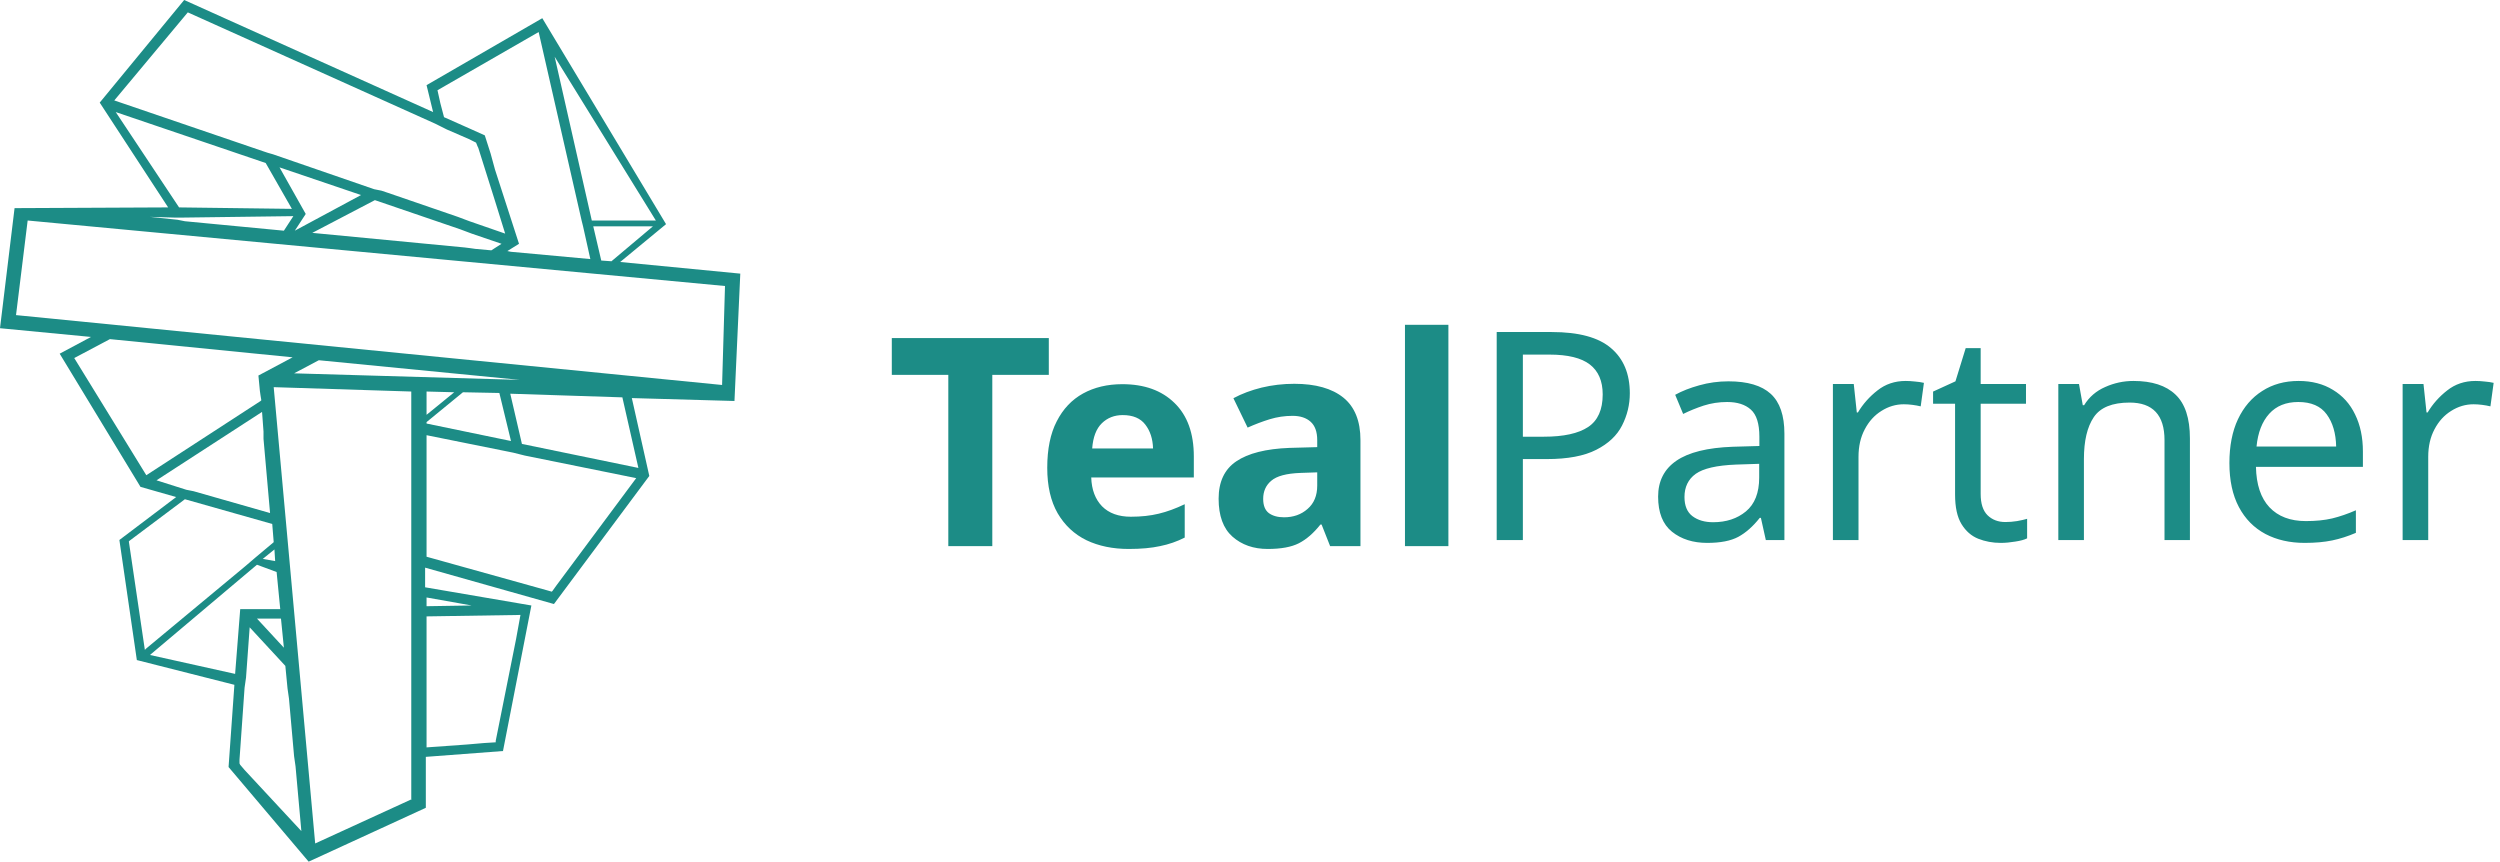
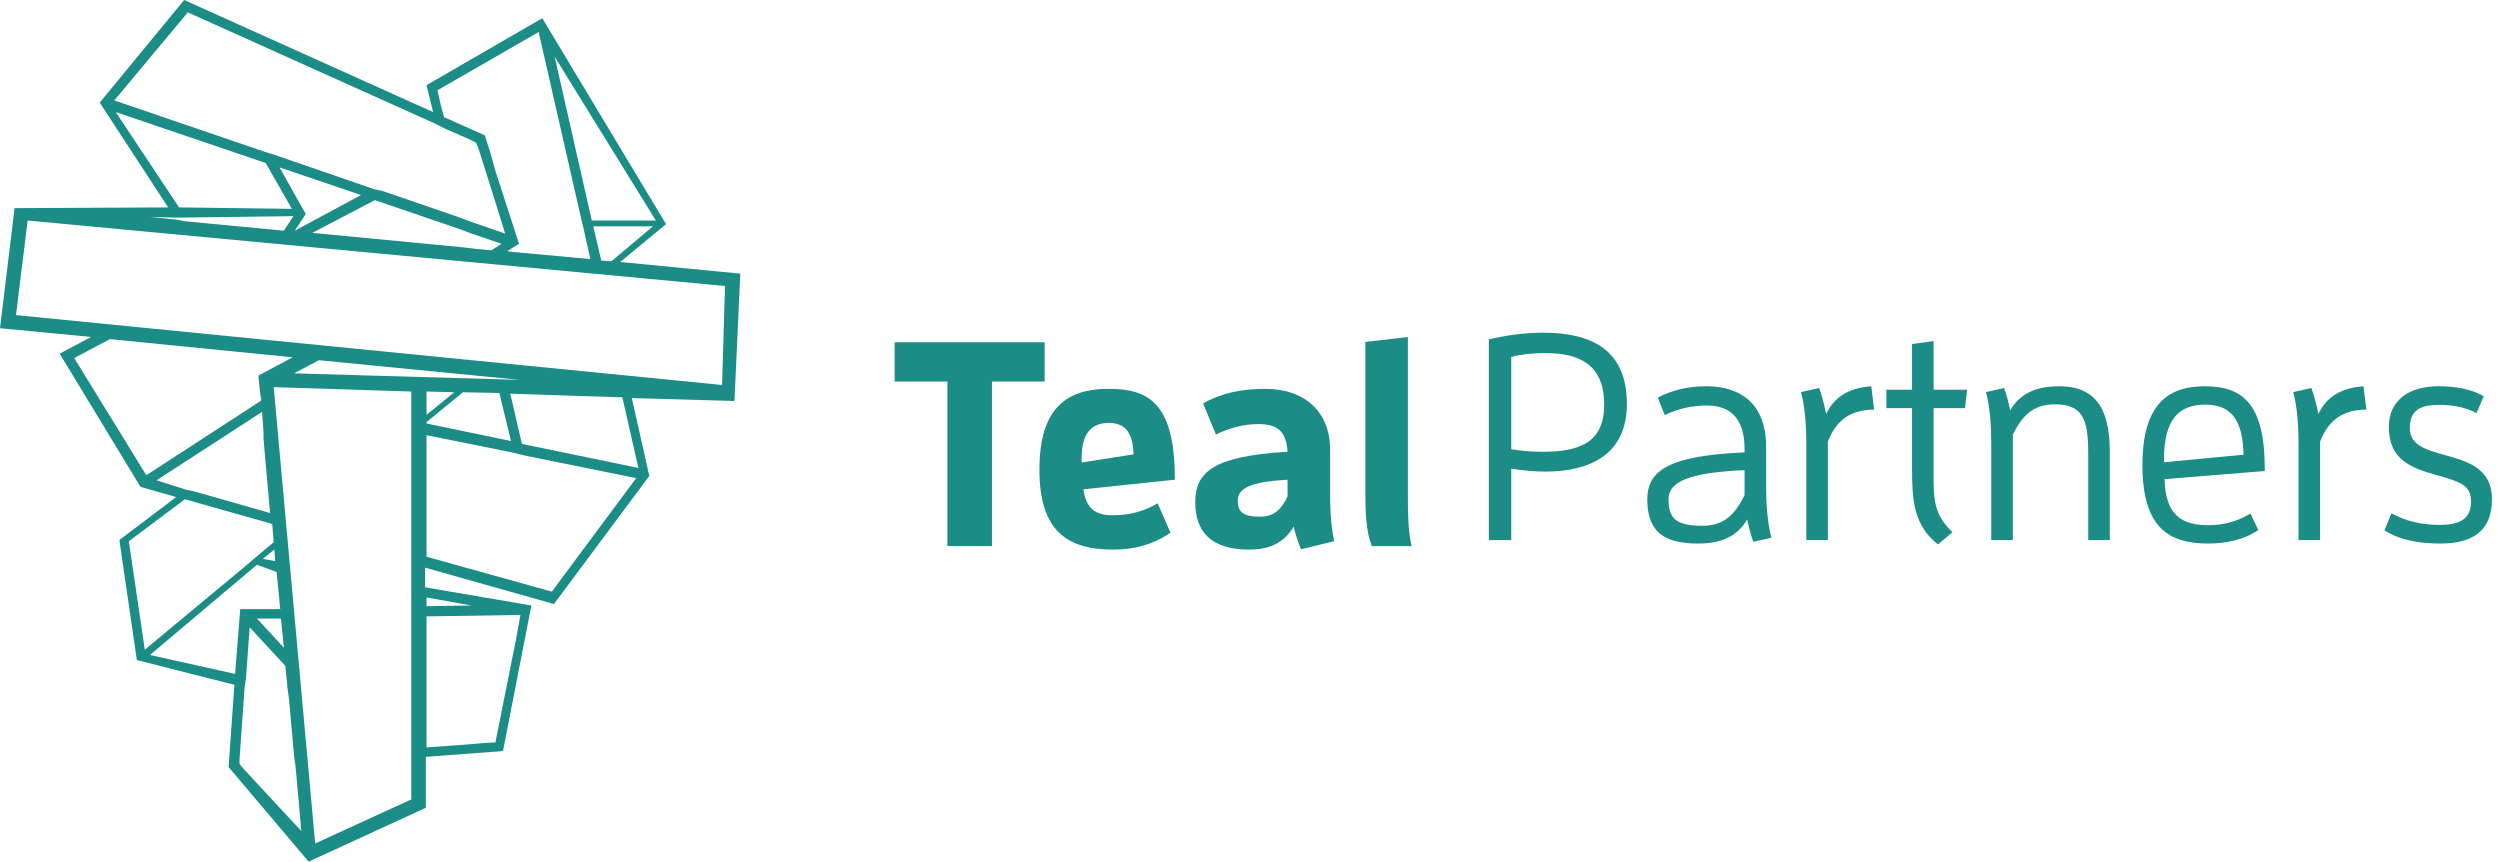
<svg xmlns="http://www.w3.org/2000/svg" width="206px" height="71px" viewBox="0 0 206 71" version="1.1">
  <defs />
-   <g id="logo" stroke="none" stroke-width="1" fill="none" fill-rule="evenodd">
-     <g id="logo_blauw" fill="#1C8C86">
-       <g id="Group">
-         <path d="M61,22.547 L51.103,21.588 L54.882,18.47 L44.685,1.499 L35.148,7.016 L35.688,9.235 L15.175,0 L8.217,8.455 L13.855,17.09 L1.2,17.15 L0,27.045 L7.498,27.764 L4.918,29.144 L11.576,40.117 L14.515,40.957 L9.837,44.495 L11.276,54.389 L19.314,56.428 L18.834,63.204 L25.432,71 L35.088,66.562 L35.088,62.365 L41.446,61.885 L43.786,49.892 L35.029,48.393 L35.029,46.774 L45.645,49.772 L53.502,39.218 L52.063,32.802 L60.52,33.041 L61,22.547 Z M50.383,21.528 L49.544,21.468 L48.884,18.649 L53.802,18.649 L50.383,21.528 Z M54.042,18.17 L48.764,18.17 L45.705,4.677 L54.042,18.17 Z M44.385,2.639 L47.924,18.17 L47.984,18.41 L48.044,18.649 L48.644,21.348 L42.106,20.748 L41.806,20.688 L42.766,20.089 L40.787,13.972 L40.607,13.312 L40.427,12.653 L39.947,11.154 L38.747,10.614 L38.207,10.374 L37.668,10.134 L36.588,9.655 L36.288,8.515 L36.168,7.976 L36.048,7.436 L44.385,2.639 Z M15.475,1.019 L35.868,10.194 L36.348,10.434 L36.828,10.674 L38.627,11.454 L38.867,11.573 L39.107,11.693 L39.227,11.753 L39.347,12.053 L39.407,12.173 L40.787,16.551 L41.626,19.249 L38.687,18.23 L38.207,18.05 L37.728,17.87 L31.97,15.891 L31.43,15.711 L30.83,15.591 L22.493,12.713 L22.073,12.593 L21.713,12.473 L9.417,8.275 L15.475,1.019 Z M30.89,16.491 L37.908,18.889 L38.387,19.069 L38.867,19.249 L41.326,20.089 L40.487,20.628 L39.167,20.508 L38.747,20.448 L38.267,20.389 L25.732,19.189 L30.89,16.491 Z M24.292,19.009 L25.192,17.63 L23.032,13.792 L29.75,16.071 L24.292,19.009 Z M9.537,9.235 L21.893,13.432 L24.052,17.21 L14.755,17.09 L9.537,9.235 Z M14.395,17.93 L14.695,17.93 L14.995,17.93 L24.172,17.81 L23.392,19.009 L15.235,18.23 L14.935,18.17 L14.635,18.11 L12.356,17.87 L14.395,17.93 Z M6.118,29.503 L9.057,27.944 L24.112,29.443 L21.293,30.943 L21.413,32.202 L21.473,32.622 L21.533,32.981 L21.473,33.041 L12.056,39.158 L6.118,29.503 Z M12.896,39.578 L21.593,33.941 L21.713,35.56 L21.713,35.86 L21.713,36.16 L22.253,42.276 L15.955,40.477 L15.655,40.417 L15.355,40.357 L12.896,39.578 Z M11.936,53.55 L10.617,44.615 L10.676,44.555 L11.156,44.195 L15.235,41.137 L22.433,43.176 L22.553,44.675 L21.053,45.934 L20.633,46.294 L20.213,46.654 L12.056,53.43 L11.936,53.55 Z M22.613,45.274 L22.673,46.234 L21.653,46.054 L22.613,45.274 Z M12.356,53.97 L21.173,46.534 L22.793,47.133 L23.092,50.192 L19.794,50.192 L19.374,55.529 L12.356,53.97 Z M23.152,50.971 L23.392,53.37 L21.173,50.971 L23.152,50.971 Z M20.153,63.444 L19.794,63.024 L19.734,62.905 L19.734,62.605 L20.153,56.668 L20.213,56.248 L20.273,55.829 L20.573,51.691 L23.512,54.869 L23.692,56.728 L23.752,57.148 L23.812,57.568 L24.232,62.305 L24.292,62.725 L24.352,63.144 L24.832,68.481 L20.153,63.444 Z M33.949,65.843 L25.971,69.501 L22.553,31.902 L33.889,32.262 L33.889,65.843 L33.949,65.843 Z M42.526,52.65 L40.847,61.046 L40.847,61.166 L39.887,61.226 L38.507,61.345 L35.148,61.585 L35.148,60.506 L35.148,60.086 L35.148,59.666 L35.148,50.791 L42.886,50.671 L42.526,52.65 Z M38.867,49.892 L35.148,49.952 L35.148,49.232 L38.867,49.892 Z M24.232,30.763 L26.271,29.683 L42.826,31.302 L24.232,30.763 Z M38.147,32.322 L41.147,32.382 L42.106,36.34 L35.148,34.9 L35.148,34.78 L38.147,32.322 Z M35.148,34.181 L35.148,32.262 L37.428,32.322 L35.148,34.181 Z M45.825,48.273 L45.525,48.693 L45.465,48.753 L45.045,48.633 L35.148,45.874 L35.148,35.86 L42.286,37.299 L42.766,37.419 L43.246,37.539 L52.423,39.398 L45.825,48.273 Z M52.603,38.558 L43.006,36.579 L42.046,32.442 L51.283,32.742 L52.603,38.558 Z M59.5,31.722 L1.32,25.965 L2.279,18.17 L59.74,23.567 L59.5,31.722 Z" id="Shape-Copy-2" fill-rule="nonzero" />
-         <text id="Teal" font-family="EnzoOT-Bold, Enzo OT" font-size="24" font-weight="bold">
-           <tspan x="73" y="45">Teal</tspan>
-         </text>
-         <text id="Partners" font-family="EnzoOT-Medi, Enzo OT" font-size="24" font-weight="400">
-           <tspan x="121" y="44.5">Partners</tspan>
-         </text>
-       </g>
+   <g id="Page-1" stroke="none" stroke-width="1" fill="none" fill-rule="evenodd">
+     <g id="logo-teal-color" fill="#1C8C86">
+       <path d="M61,22.547 L51.103,21.588 L54.882,18.47 L44.685,1.499 L35.148,7.016 L35.688,9.235 L15.175,0 L8.217,8.455 L13.855,17.09 L1.2,17.15 L0,27.045 L7.498,27.764 L4.918,29.144 L11.576,40.117 L14.515,40.957 L9.837,44.495 L11.276,54.389 L19.314,56.428 L18.834,63.204 L25.432,71 L35.088,66.562 L35.088,62.365 L41.446,61.885 L43.786,49.892 L35.029,48.393 L35.029,46.774 L45.645,49.772 L53.502,39.218 L52.063,32.802 L60.52,33.041 L61,22.547 Z M50.383,21.528 L49.544,21.468 L48.884,18.649 L53.802,18.649 L50.383,21.528 Z M54.042,18.17 L48.764,18.17 L45.705,4.677 L54.042,18.17 Z M44.385,2.639 L47.924,18.17 L47.984,18.41 L48.044,18.649 L48.644,21.348 L42.106,20.748 L41.806,20.688 L42.766,20.089 L40.787,13.972 L40.607,13.312 L40.427,12.653 L39.947,11.154 L38.747,10.614 L38.207,10.374 L37.668,10.134 L36.588,9.655 L36.288,8.515 L36.168,7.976 L36.048,7.436 L44.385,2.639 Z M15.475,1.019 L35.868,10.194 L36.348,10.434 L36.828,10.674 L38.627,11.454 L38.867,11.573 L39.107,11.693 L39.227,11.753 L39.347,12.053 L39.407,12.173 L40.787,16.551 L41.626,19.249 L38.687,18.23 L38.207,18.05 L37.728,17.87 L31.97,15.891 L31.43,15.711 L30.83,15.591 L22.493,12.713 L22.073,12.593 L21.713,12.473 L9.417,8.275 L15.475,1.019 Z M30.89,16.491 L37.908,18.889 L38.387,19.069 L38.867,19.249 L41.326,20.089 L40.487,20.628 L39.167,20.508 L38.747,20.448 L38.267,20.389 L25.732,19.189 L30.89,16.491 Z M24.292,19.009 L25.192,17.63 L23.032,13.792 L29.75,16.071 L24.292,19.009 Z M9.537,9.235 L21.893,13.432 L24.052,17.21 L14.755,17.09 L9.537,9.235 Z M14.395,17.93 L14.695,17.93 L14.995,17.93 L24.172,17.81 L23.392,19.009 L15.235,18.23 L14.935,18.17 L14.635,18.11 L12.356,17.87 L14.395,17.93 Z M6.118,29.503 L9.057,27.944 L24.112,29.443 L21.293,30.943 L21.413,32.202 L21.473,32.622 L21.533,32.981 L21.473,33.041 L12.056,39.158 L6.118,29.503 Z M12.896,39.578 L21.593,33.941 L21.713,35.56 L21.713,35.86 L21.713,36.16 L22.253,42.276 L15.955,40.477 L15.655,40.417 L15.355,40.357 L12.896,39.578 Z M11.936,53.55 L10.617,44.615 L10.676,44.555 L11.156,44.195 L15.235,41.137 L22.433,43.176 L22.553,44.675 L21.053,45.934 L20.633,46.294 L20.213,46.654 L12.056,53.43 L11.936,53.55 Z M22.613,45.274 L22.673,46.234 L21.653,46.054 L22.613,45.274 Z M12.356,53.97 L21.173,46.534 L22.793,47.133 L23.092,50.192 L19.794,50.192 L19.374,55.529 L12.356,53.97 Z M23.152,50.971 L23.392,53.37 L21.173,50.971 L23.152,50.971 Z M20.153,63.444 L19.794,63.024 L19.734,62.905 L19.734,62.605 L20.153,56.668 L20.213,56.248 L20.273,55.829 L20.573,51.691 L23.512,54.869 L23.692,56.728 L23.752,57.148 L23.812,57.568 L24.232,62.305 L24.292,62.725 L24.352,63.144 L24.832,68.481 L20.153,63.444 Z M33.949,65.843 L25.971,69.501 L22.553,31.902 L33.889,32.262 L33.889,65.843 L33.949,65.843 Z M42.526,52.65 L40.847,61.046 L40.847,61.166 L39.887,61.226 L38.507,61.345 L35.148,61.585 L35.148,60.506 L35.148,60.086 L35.148,59.666 L35.148,50.791 L42.886,50.671 L42.526,52.65 Z M38.867,49.892 L35.148,49.952 L35.148,49.232 L38.867,49.892 Z M24.232,30.763 L26.271,29.683 L42.826,31.302 L24.232,30.763 Z M38.147,32.322 L41.147,32.382 L42.106,36.34 L35.148,34.9 L35.148,34.78 L38.147,32.322 Z M35.148,34.181 L35.148,32.262 L37.428,32.322 L35.148,34.181 Z M45.825,48.273 L45.525,48.693 L45.465,48.753 L45.045,48.633 L35.148,45.874 L35.148,35.86 L42.286,37.299 L42.766,37.419 L43.246,37.539 L52.423,39.398 L45.825,48.273 Z M52.603,38.558 L43.006,36.579 L42.046,32.442 L51.283,32.742 L52.603,38.558 Z M59.5,31.722 L1.32,25.965 L2.279,18.17 L59.74,23.567 L59.5,31.722 Z" id="Shape-Copy-2" fill-rule="nonzero" />
+       <path d="M81.736,45 L78.064,45 L78.064,31.44 L73.72,31.44 L73.72,28.2 L86.08,28.2 L86.08,31.44 L81.736,31.44 L81.736,45 Z M96.448,43.896 C95.08,44.832 93.568,45.288 91.72,45.288 C87.856,45.288 85.648,43.656 85.648,38.712 C85.648,33.6 87.904,32.04 91.36,32.04 C94.768,32.04 96.808,33.336 96.808,39.528 L89.272,40.32 C89.488,41.856 90.208,42.456 91.672,42.456 C92.992,42.456 94.168,42.192 95.392,41.472 L96.448,43.896 Z M89.128,38.112 L93.4,37.44 C93.352,35.568 92.656,34.848 91.36,34.848 C89.896,34.848 89.128,35.76 89.128,37.752 L89.128,38.112 Z M106.096,40.896 L106.096,39.528 C103.072,39.696 101.992,40.224 101.992,41.256 C101.992,42.192 102.448,42.576 103.816,42.576 C105.016,42.576 105.616,41.928 106.096,40.896 Z M109.936,44.592 L107.2,45.264 C106.96,44.664 106.744,44.016 106.6,43.392 C105.904,44.568 104.824,45.288 102.928,45.288 C99.736,45.288 98.488,43.752 98.488,41.376 C98.488,38.904 99.976,37.584 106.096,37.224 C106,35.4 105.088,34.944 103.696,34.944 C102.496,34.944 101.296,35.256 100.192,35.808 L99.136,33.24 C100.648,32.376 102.352,32.04 104.248,32.04 C107.584,32.04 109.6,34.008 109.6,37.032 L109.6,40.152 C109.6,41.616 109.624,43.152 109.936,44.592 Z M116.32,45 L113.032,45 C112.576,43.824 112.504,42.288 112.504,40.656 L112.504,28.176 L116.008,27.768 L116.008,40.896 C116.008,42.192 116.032,43.872 116.32,45 Z" id="Teal" />
+       <path d="M124.528,44.5 L122.68,44.5 L122.68,27.964 C124.096,27.628 125.68,27.412 127.144,27.412 C131.152,27.412 134.056,28.828 134.056,33.292 C134.056,37.492 130.936,38.86 127.36,38.86 C126.424,38.86 125.464,38.764 124.528,38.62 L124.528,44.5 Z M124.528,37.012 C125.344,37.156 126.208,37.228 127.072,37.228 C130.216,37.228 132.184,36.436 132.184,33.34 C132.184,30.004 130.096,29.092 127.312,29.092 C126.352,29.092 125.392,29.188 124.528,29.404 L124.528,37.012 Z M144.472,44.644 C144.256,44.044 144.088,43.42 143.968,42.796 C143.224,44.092 141.976,44.788 139.936,44.788 C137.104,44.788 135.736,43.828 135.736,41.14 C135.736,38.716 137.632,37.54 143.752,37.276 L143.752,36.988 C143.752,34.252 142.36,33.412 140.632,33.412 C139.432,33.412 138.256,33.676 137.176,34.204 L136.6,32.764 C137.824,32.116 139.168,31.828 140.632,31.828 C143.272,31.828 145.528,33.148 145.528,36.796 L145.528,40.012 C145.528,41.5 145.624,42.988 145.96,44.308 L144.472,44.644 Z M143.752,40.804 L143.752,38.74 C139.6,38.932 137.488,39.532 137.488,41.14 C137.488,42.628 137.992,43.324 140.272,43.324 C142.072,43.324 142.96,42.388 143.752,40.804 Z M150.616,44.5 L148.84,44.5 L148.84,36.604 C148.84,35.116 148.744,33.628 148.408,32.308 L149.896,31.972 C150.136,32.62 150.328,33.364 150.472,34.108 C151.144,32.74 152.272,31.972 154.192,31.828 L154.432,33.748 C152.464,33.772 151.312,34.612 150.616,36.388 L150.616,44.5 Z M159.688,44.86 C157.696,43.276 157.552,41.284 157.552,38.572 L157.552,33.628 L155.44,33.628 L155.44,32.116 L157.552,32.116 L157.552,28.348 L159.328,28.108 L159.328,32.116 L162.088,32.116 L161.92,33.628 L159.328,33.628 L159.328,39.076 C159.328,41.188 159.352,42.388 160.888,43.852 L159.688,44.86 Z M173.848,44.5 L172.072,44.5 L172.072,37.732 C172.072,35.02 171.928,33.316 169.336,33.316 C167.536,33.316 166.648,34.228 165.856,35.812 L165.856,44.5 L164.08,44.5 L164.08,36.604 C164.08,35.116 163.984,33.628 163.648,32.308 L165.136,31.972 C165.352,32.572 165.52,33.196 165.64,33.82 C166.384,32.524 167.632,31.828 169.672,31.828 C173.248,31.828 173.848,34.492 173.848,37.396 L173.848,44.5 Z M186.088,43.684 C184.84,44.5 183.424,44.788 181.936,44.788 C178.672,44.788 176.536,43.444 176.536,38.308 C176.536,32.932 179.008,31.828 181.696,31.828 C184.816,31.828 186.616,33.316 186.616,38.596 L186.616,38.812 L178.36,39.484 C178.432,42.388 179.728,43.276 181.936,43.276 C183.208,43.276 184.312,42.988 185.44,42.316 L186.088,43.684 Z M178.312,38.092 L184.864,37.468 C184.816,34.348 183.64,33.34 181.696,33.34 C179.608,33.34 178.312,34.492 178.312,37.828 L178.312,38.092 Z M191.176,44.5 L189.4,44.5 L189.4,36.604 C189.4,35.116 189.304,33.628 188.968,32.308 L190.456,31.972 C190.696,32.62 190.888,33.364 191.032,34.108 C191.704,32.74 192.832,31.972 194.752,31.828 L194.992,33.748 C193.024,33.772 191.872,34.612 191.176,36.388 L191.176,44.5 Z M197.056,42.292 C198.184,42.94 199.552,43.252 200.992,43.252 C202.624,43.252 203.608,42.82 203.608,41.332 C203.608,39.964 202.768,39.724 200.872,39.172 C198.784,38.596 196.84,37.948 196.84,35.188 C196.84,32.86 198.664,31.828 200.896,31.828 C202.264,31.828 203.536,32.02 204.664,32.644 L204.064,34.036 C203.224,33.58 202.168,33.364 201.04,33.364 C199.624,33.364 198.568,33.652 198.568,35.284 C198.568,36.628 199.792,37.036 201.352,37.468 C203.248,37.996 205.336,38.524 205.336,41.14 C205.336,43.78 203.704,44.788 201.088,44.788 C199.312,44.788 197.752,44.5 196.48,43.708 L197.056,42.292 Z" id="Partners" />
    </g>
  </g>
</svg>
